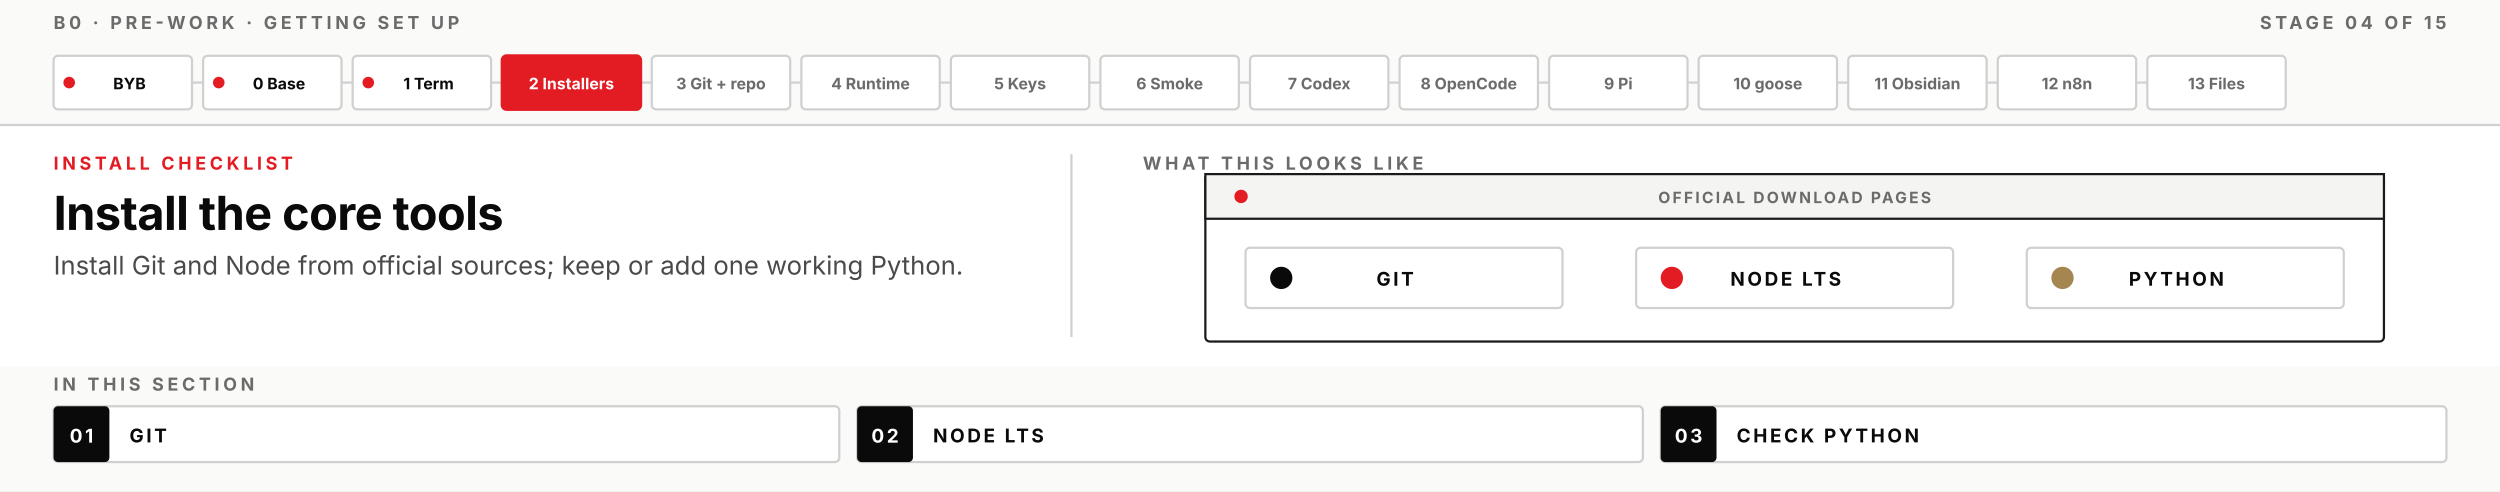
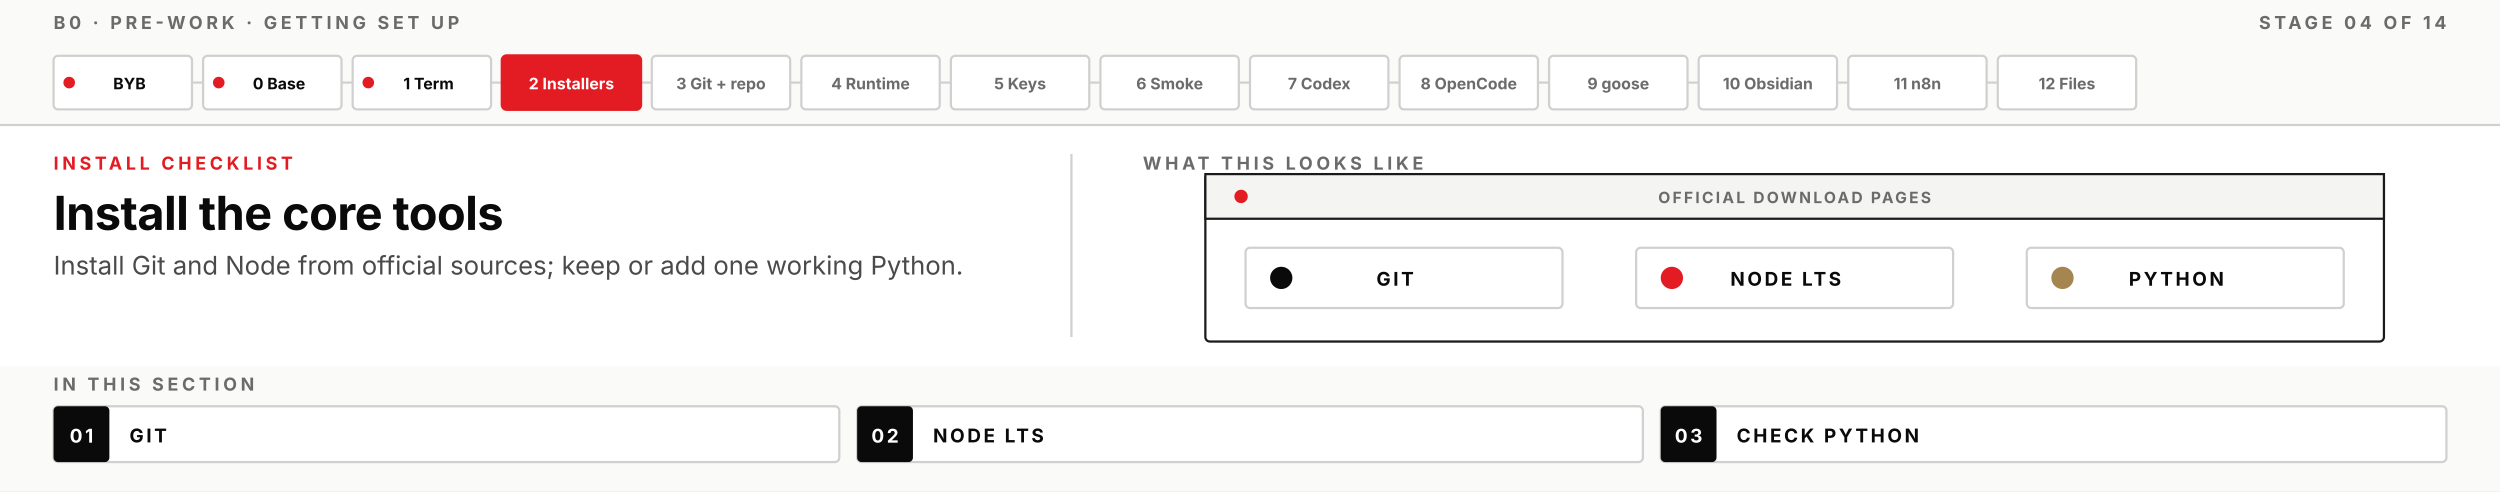
<svg xmlns="http://www.w3.org/2000/svg" viewBox="0 0 1120 220" role="img" aria-labelledby="title-install-pre-work-2-install-the-core-tools">
  <defs>
    <marker id="arrow" viewBox="0 0 8 8" refX="7" refY="4" markerWidth="6" markerHeight="6" orient="auto-start-reverse">
      <path d="M0 0 8 4 0 8Z" fill="#0A0A0A" />
    </marker>
    <marker id="arrow-red" viewBox="0 0 8 8" refX="7" refY="4" markerWidth="6" markerHeight="6" orient="auto-start-reverse">
      <path d="M0 0 8 4 0 8Z" fill="#E31C23" />
    </marker>
    <style>
      text { font-family: system-ui, "Inter", "Helvetica Neue", Arial, sans-serif; fill: #0A0A0A; }
      .micro { font-size: 8px; font-weight: 650; letter-spacing: 1.65px; }
      .tiny { font-size: 7px; font-weight: 650; letter-spacing: 1px; }
      .railtext { font-size: 7.1px; font-weight: 650; }
      .title { font-size: 21px; font-weight: 680; letter-spacing: -0.25px; }
      .purpose { font-size: 11.5px; font-weight: 430; fill: #4A4A4A; }
      .caption { font-size: 8.5px; font-weight: 650; letter-spacing: 1.15px; }
      .body { font-size: 9.5px; font-weight: 520; }
      .muted { fill: #6B6B6B; }
      .white { fill: #FFFFFF; }
      .red { fill: #E31C23; }
      .gold { fill: #A58650; }
      .line { fill: none; stroke: #0A0A0A; stroke-width: 1.35; vector-effect: non-scaling-stroke; }
      .hair { fill: none; stroke: #D0D0D0; stroke-width: 1; vector-effect: non-scaling-stroke; }
      .redline { fill: none; stroke: #E31C23; stroke-width: 1.4; vector-effect: non-scaling-stroke; }
      .goldline { fill: none; stroke: #A58650; stroke-width: 1.35; vector-effect: non-scaling-stroke; }
      .dash { stroke-dasharray: 5 4; }
    </style>
  </defs>
  <rect width="1120" height="220" fill="#FFFFFF" />
  <rect x="0" y="0" width="1120" height="56" fill="#FAFAF8" />
  <text x="24" y="13" class="micro muted">B0 · PRE-WORK · GETTING SET UP</text>
-   <text x="1096" y="13" class="micro muted" text-anchor="end">STAGE 04 OF 15</text>
-   <path d="M55 37H993" class="hair" />
+   <text x="1096" y="13" class="micro muted" text-anchor="end">STAGE 04 OF 14</text>
+   <path d="M55 37H926" class="hair" />
  <rect x="24" y="25" width="62" height="24" rx="2" fill="#FFFFFF" stroke="#D0D0D0" stroke-width="1" />
  <circle cx="31" cy="37" r="2.6" fill="#E31C23" />
  <text x="58" y="40" class="railtext" text-anchor="middle">BYB</text>
  <rect x="91" y="25" width="62" height="24" rx="2" fill="#FFFFFF" stroke="#D0D0D0" stroke-width="1" />
  <circle cx="98" cy="37" r="2.6" fill="#E31C23" />
  <text x="125" y="40" class="railtext" text-anchor="middle">0 Base</text>
  <rect x="158" y="25" width="62" height="24" rx="2" fill="#FFFFFF" stroke="#D0D0D0" stroke-width="1" />
  <circle cx="165" cy="37" r="2.6" fill="#E31C23" />
  <text x="192" y="40" class="railtext" text-anchor="middle">1 Term</text>
  <rect x="225" y="25" width="62" height="24" rx="2" fill="#E31C23" stroke="#E31C23" stroke-width="1.4" />
  <text x="256" y="40" class="railtext white" text-anchor="middle">2 Installers</text>
  <rect x="292" y="25" width="62" height="24" rx="2" fill="#FFFFFF" stroke="#D0D0D0" stroke-width="1" />
  <text x="323" y="40" class="railtext muted" text-anchor="middle">3 Git + repo</text>
  <rect x="359" y="25" width="62" height="24" rx="2" fill="#FFFFFF" stroke="#D0D0D0" stroke-width="1" />
  <text x="390" y="40" class="railtext muted" text-anchor="middle">4 Runtime</text>
  <rect x="426" y="25" width="62" height="24" rx="2" fill="#FFFFFF" stroke="#D0D0D0" stroke-width="1" />
  <text x="457" y="40" class="railtext muted" text-anchor="middle">5 Keys</text>
  <rect x="493" y="25" width="62" height="24" rx="2" fill="#FFFFFF" stroke="#D0D0D0" stroke-width="1" />
  <text x="524" y="40" class="railtext muted" text-anchor="middle">6 Smoke</text>
  <rect x="560" y="25" width="62" height="24" rx="2" fill="#FFFFFF" stroke="#D0D0D0" stroke-width="1" />
  <text x="591" y="40" class="railtext muted" text-anchor="middle">7 Codex</text>
  <rect x="627" y="25" width="62" height="24" rx="2" fill="#FFFFFF" stroke="#D0D0D0" stroke-width="1" />
  <text x="658" y="40" class="railtext muted" text-anchor="middle">8 OpenCode</text>
  <rect x="694" y="25" width="62" height="24" rx="2" fill="#FFFFFF" stroke="#D0D0D0" stroke-width="1" />
-   <text x="725" y="40" class="railtext muted" text-anchor="middle">9 Pi</text>
+   <text x="725" y="40" class="railtext muted" text-anchor="middle">9 goose</text>
  <rect x="761" y="25" width="62" height="24" rx="2" fill="#FFFFFF" stroke="#D0D0D0" stroke-width="1" />
-   <text x="792" y="40" class="railtext muted" text-anchor="middle">10 goose</text>
+   <text x="792" y="40" class="railtext muted" text-anchor="middle">10 Obsidian</text>
  <rect x="828" y="25" width="62" height="24" rx="2" fill="#FFFFFF" stroke="#D0D0D0" stroke-width="1" />
-   <text x="859" y="40" class="railtext muted" text-anchor="middle">11 Obsidian</text>
+   <text x="859" y="40" class="railtext muted" text-anchor="middle">11 n8n</text>
  <rect x="895" y="25" width="62" height="24" rx="2" fill="#FFFFFF" stroke="#D0D0D0" stroke-width="1" />
-   <text x="926" y="40" class="railtext muted" text-anchor="middle">12 n8n</text>
-   <rect x="962" y="25" width="62" height="24" rx="2" fill="#FFFFFF" stroke="#D0D0D0" stroke-width="1" />
-   <text x="993" y="40" class="railtext muted" text-anchor="middle">13 Files</text>
+   <text x="926" y="40" class="railtext muted" text-anchor="middle">12 Files</text>
  <path d="M0 56H1120" class="hair" />
  <text x="24" y="76" class="micro red">INSTALL CHECKLIST</text>
  <text x="24" y="103" class="title">Install the core tools</text>
  <text x="24" y="123" class="purpose">Install Git and Node from official sources; keep or add one working Python.</text>
  <path d="M480 69V151" class="hair" />
  <text x="512" y="76" class="micro muted">WHAT THIS LOOKS LIKE</text>
  <g aria-label="Official Git Node and Python installers ready to download">
    <rect x="540" y="78" width="528" height="75" rx="2" fill="#FFFFFF" stroke="#1A1A1A" />
    <rect x="540" y="78" width="528" height="20" fill="#F4F4F2" stroke="#1A1A1A" />
    <circle cx="556" cy="88" r="3" fill="#E31C23" />
    <text x="804" y="91" class="tiny muted" text-anchor="middle">OFFICIAL DOWNLOAD PAGES</text>
    <rect x="558" y="111" width="142" height="27" rx="2" fill="#FFFFFF" stroke="#D0D0D0" />
    <rect x="733" y="111" width="142" height="27" rx="2" fill="#FFFFFF" stroke="#D0D0D0" />
    <rect x="908" y="111" width="142" height="27" rx="2" fill="#FFFFFF" stroke="#D0D0D0" />
    <circle cx="574" cy="124.5" r="5" fill="#0A0A0A" />
    <circle cx="749" cy="124.5" r="5" fill="#E31C23" />
    <circle cx="924" cy="124.5" r="5" fill="#A58650" />
    <text x="625" y="128" class="caption" text-anchor="middle">GIT</text>
    <text x="800" y="128" class="caption" text-anchor="middle">NODE LTS</text>
    <text x="975" y="128" class="caption" text-anchor="middle">PYTHON</text>
  </g>
  <rect x="0" y="164" width="1120" height="56" fill="#FAFAF8" />
  <text x="24" y="175" class="micro muted">IN THIS SECTION</text>
  <rect x="24.00" y="182" width="352.00" height="25" rx="2" fill="#FFFFFF" stroke="#D0D0D0" />
  <rect x="24.00" y="182" width="25" height="25" rx="2" fill="#0A0A0A" />
  <text x="36.50" y="198.3" class="caption white" text-anchor="middle">01</text>
  <text x="58.00" y="198.2" class="caption">GIT</text>
  <rect x="384.00" y="182" width="352.00" height="25" rx="2" fill="#FFFFFF" stroke="#D0D0D0" />
  <rect x="384.00" y="182" width="25" height="25" rx="2" fill="#0A0A0A" />
  <text x="396.50" y="198.3" class="caption white" text-anchor="middle">02</text>
  <text x="418.00" y="198.2" class="caption">NODE LTS</text>
  <rect x="744.00" y="182" width="352.00" height="25" rx="2" fill="#FFFFFF" stroke="#D0D0D0" />
  <rect x="744.00" y="182" width="25" height="25" rx="2" fill="#0A0A0A" />
  <text x="756.50" y="198.3" class="caption white" text-anchor="middle">03</text>
  <text x="778.00" y="198.2" class="caption">CHECK PYTHON</text>
</svg>
